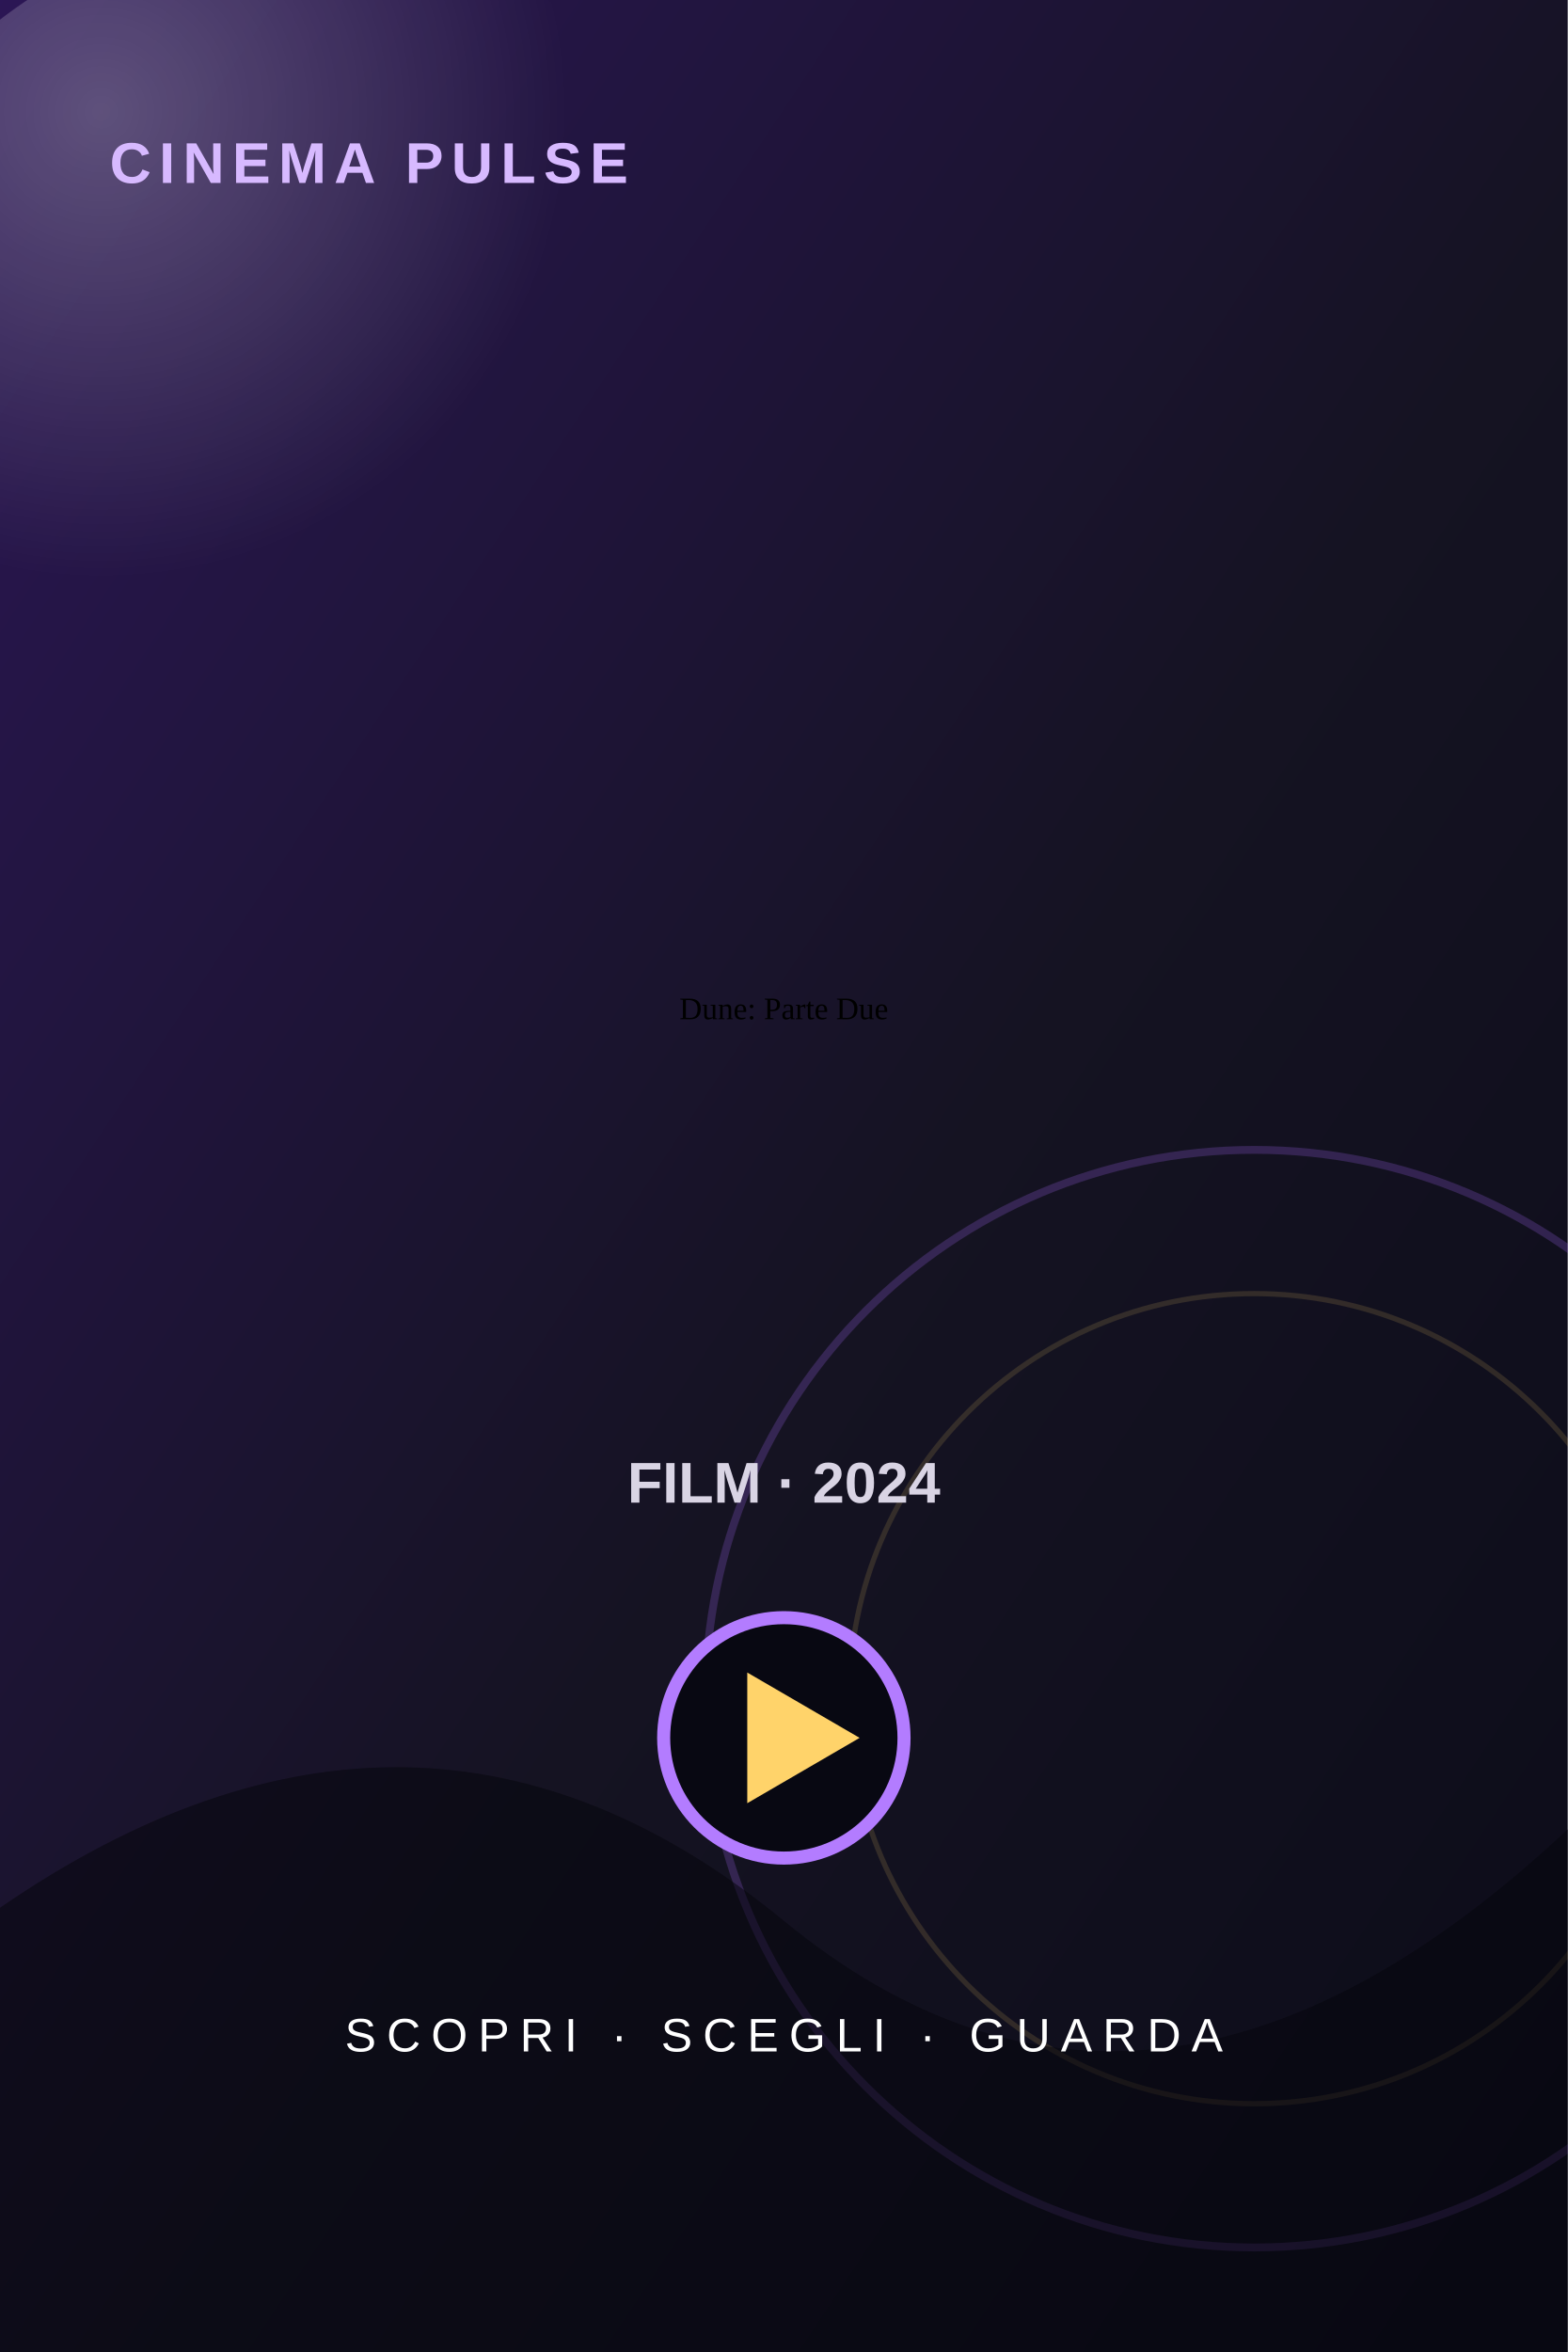
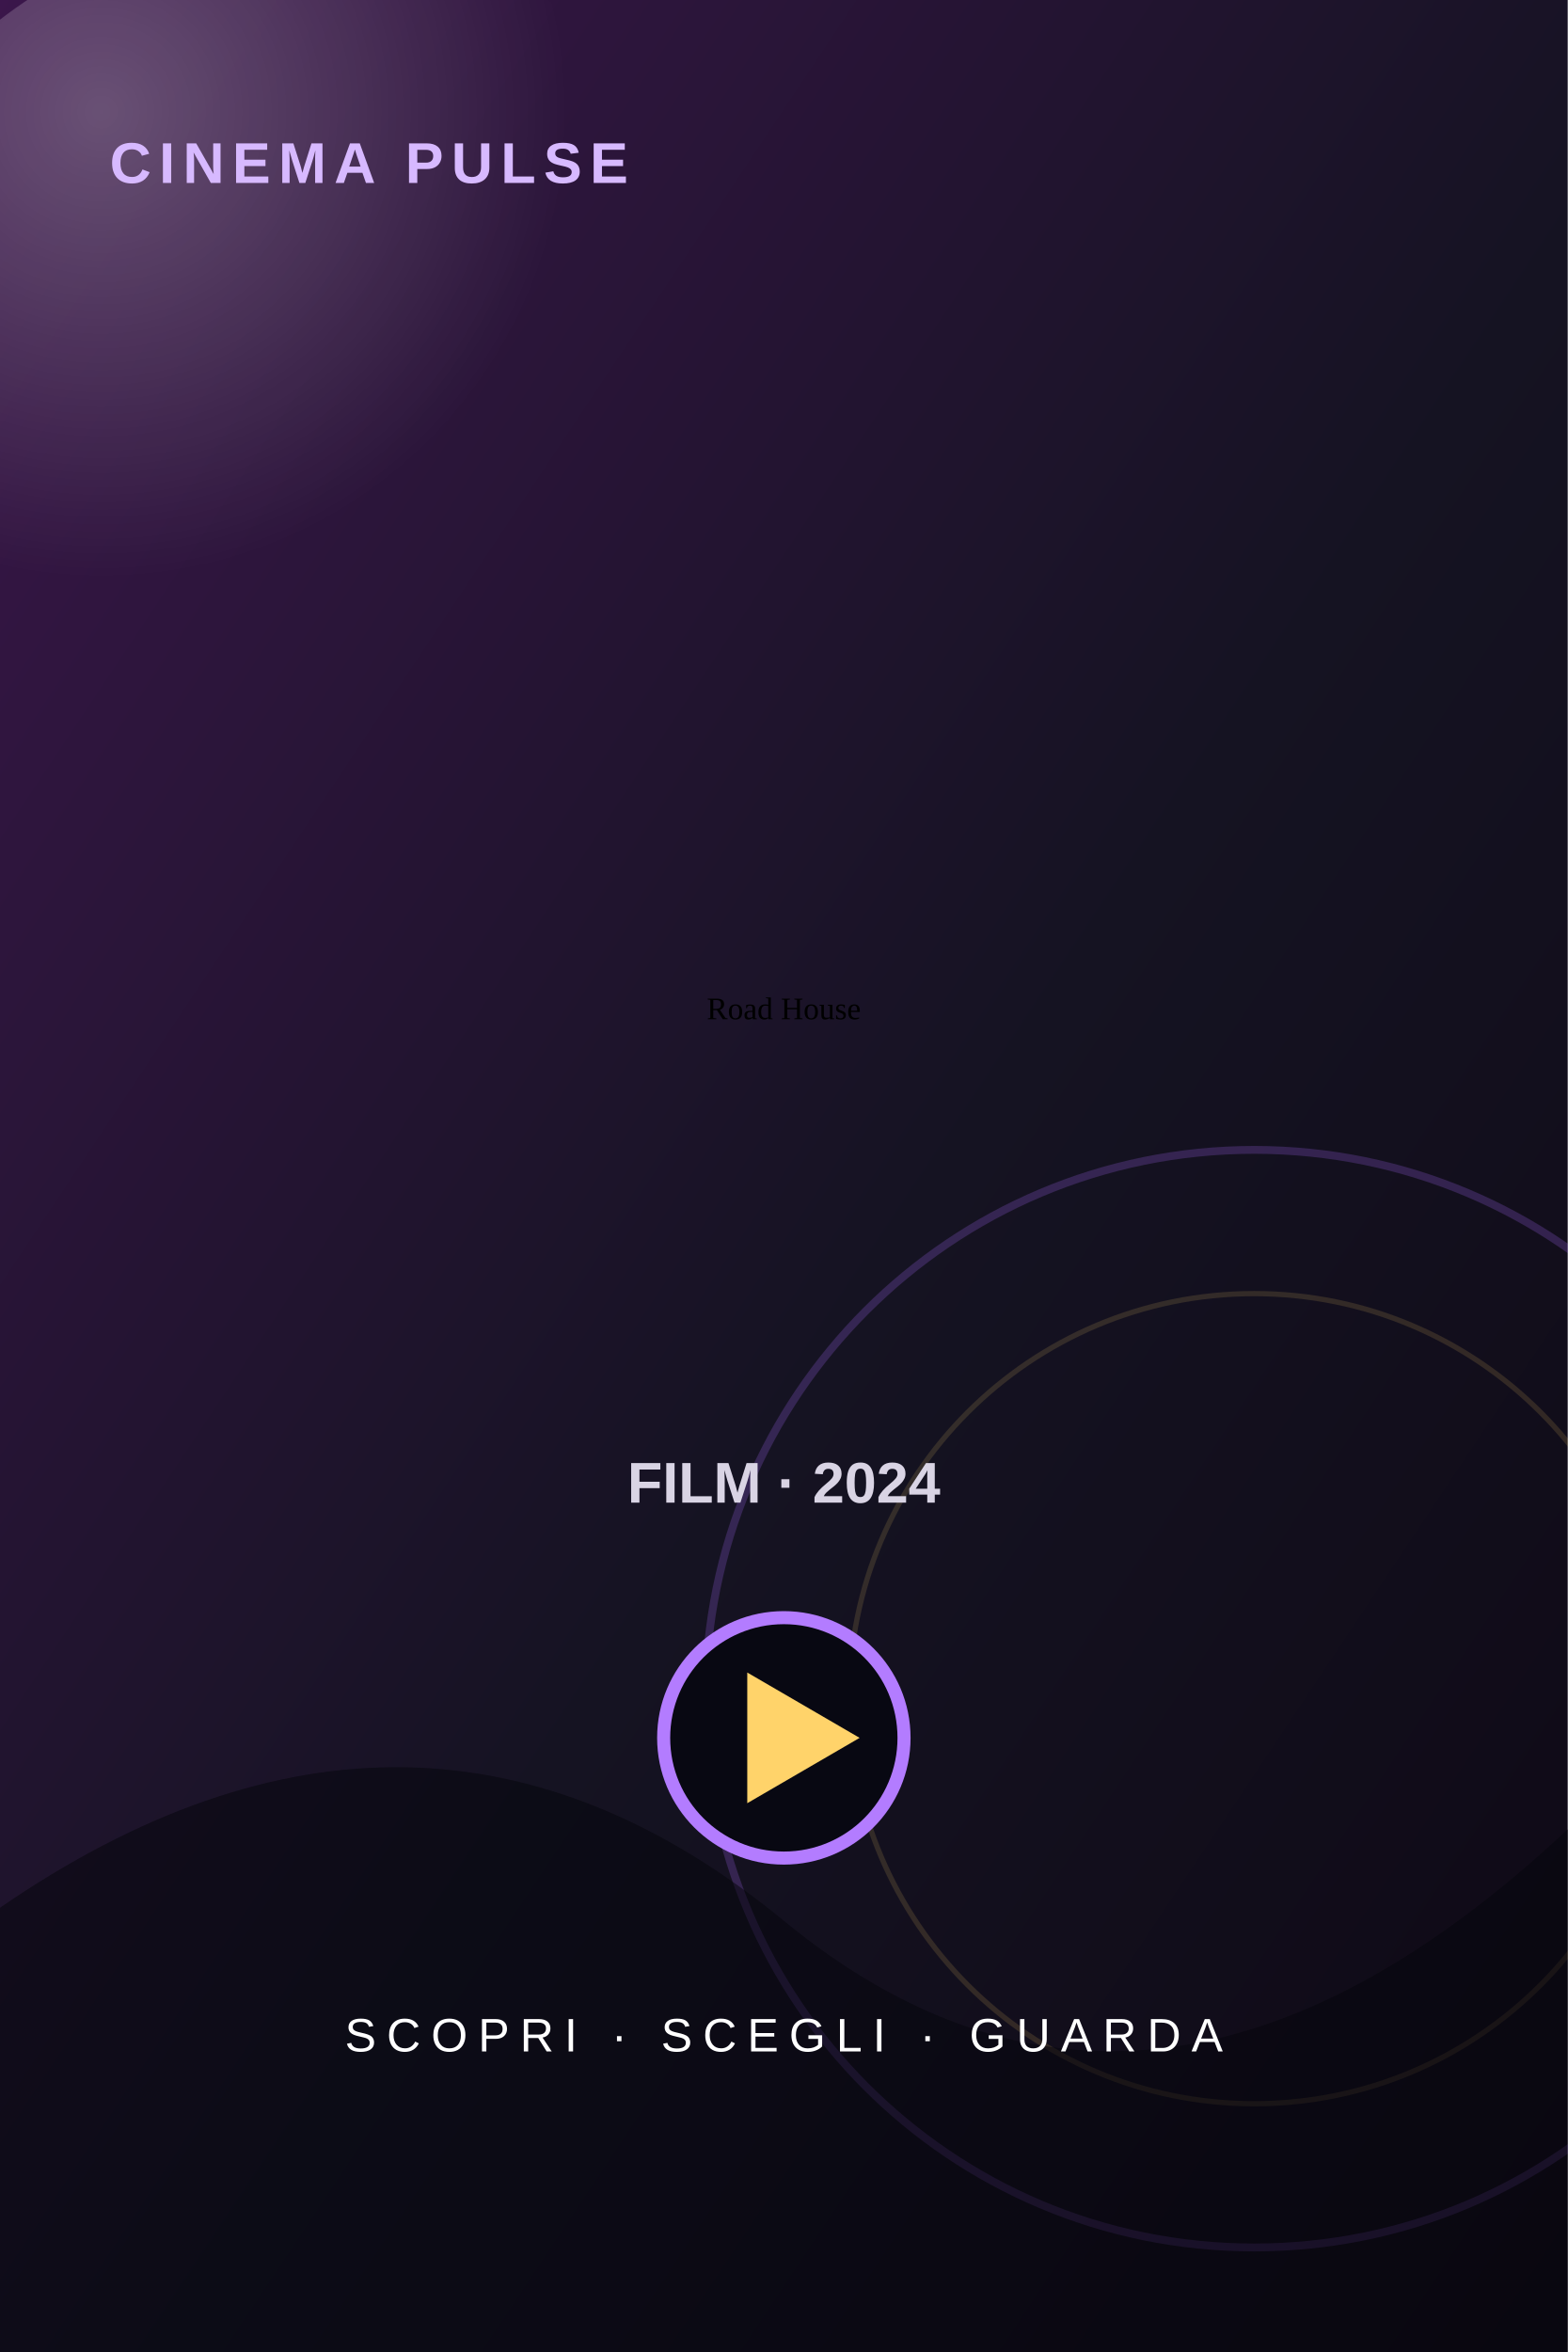
<svg xmlns="http://www.w3.org/2000/svg" viewBox="0 0 600 900">
  <defs>
    <linearGradient id="g" x1="0" y1="0" x2="1" y2="1">
-       <stop stop-color="#2b1655" />
+       <stop stop-color="#3b164b" />
      <stop offset=".55" stop-color="#151322" />
-       <stop offset="1" stop-color="#0b0b18" />
+       <stop offset="1" stop-color="#0e0814" />
    </linearGradient>
    <radialGradient id="r" cx="30%" cy="20%">
      <stop stop-color="#ffffff" stop-opacity=".25" />
      <stop offset="1" stop-color="#ffffff" stop-opacity="0" />
    </radialGradient>
  </defs>
  <rect width="600" height="900" fill="url(#g)" />
  <circle cx="110" cy="150" r="180" fill="url(#r)" />
  <circle cx="480" cy="650" r="210" fill="none" stroke="#a96cff" stroke-opacity=".22" stroke-width="3" />
  <circle cx="480" cy="650" r="155" fill="none" stroke="#ffd36a" stroke-opacity=".14" stroke-width="2" />
  <path d="M0 730 Q160 620 300 735 T600 700 V900 H0Z" fill="#05050c" opacity=".55" />
  <text x="42" y="70" fill="#d7b9ff" font-family="Arial,sans-serif" font-size="22" font-weight="700" letter-spacing="3">CINEMA PULSE</text>
-   <text x="300" y="390" text-anchor="middle" class="title">Dune: Parte Due</text>
+   <text x="300" y="390" text-anchor="middle" class="title">Road House</text>
  <text x="300" y="575" text-anchor="middle" fill="#d9d4e4" font-family="Arial,sans-serif" font-size="22" font-weight="600">FILM · 2024</text>
  <circle cx="300" cy="665" r="46" fill="#080812" stroke="#b37cff" stroke-width="5" />
  <path d="M286 640v50l43-25z" fill="#ffd36a" />
  <text x="300" y="785" text-anchor="middle" fill="#fff" font-family="Arial,sans-serif" font-size="18" letter-spacing="4">SCOPRI · SCEGLI · GUARDA</text>
</svg>
